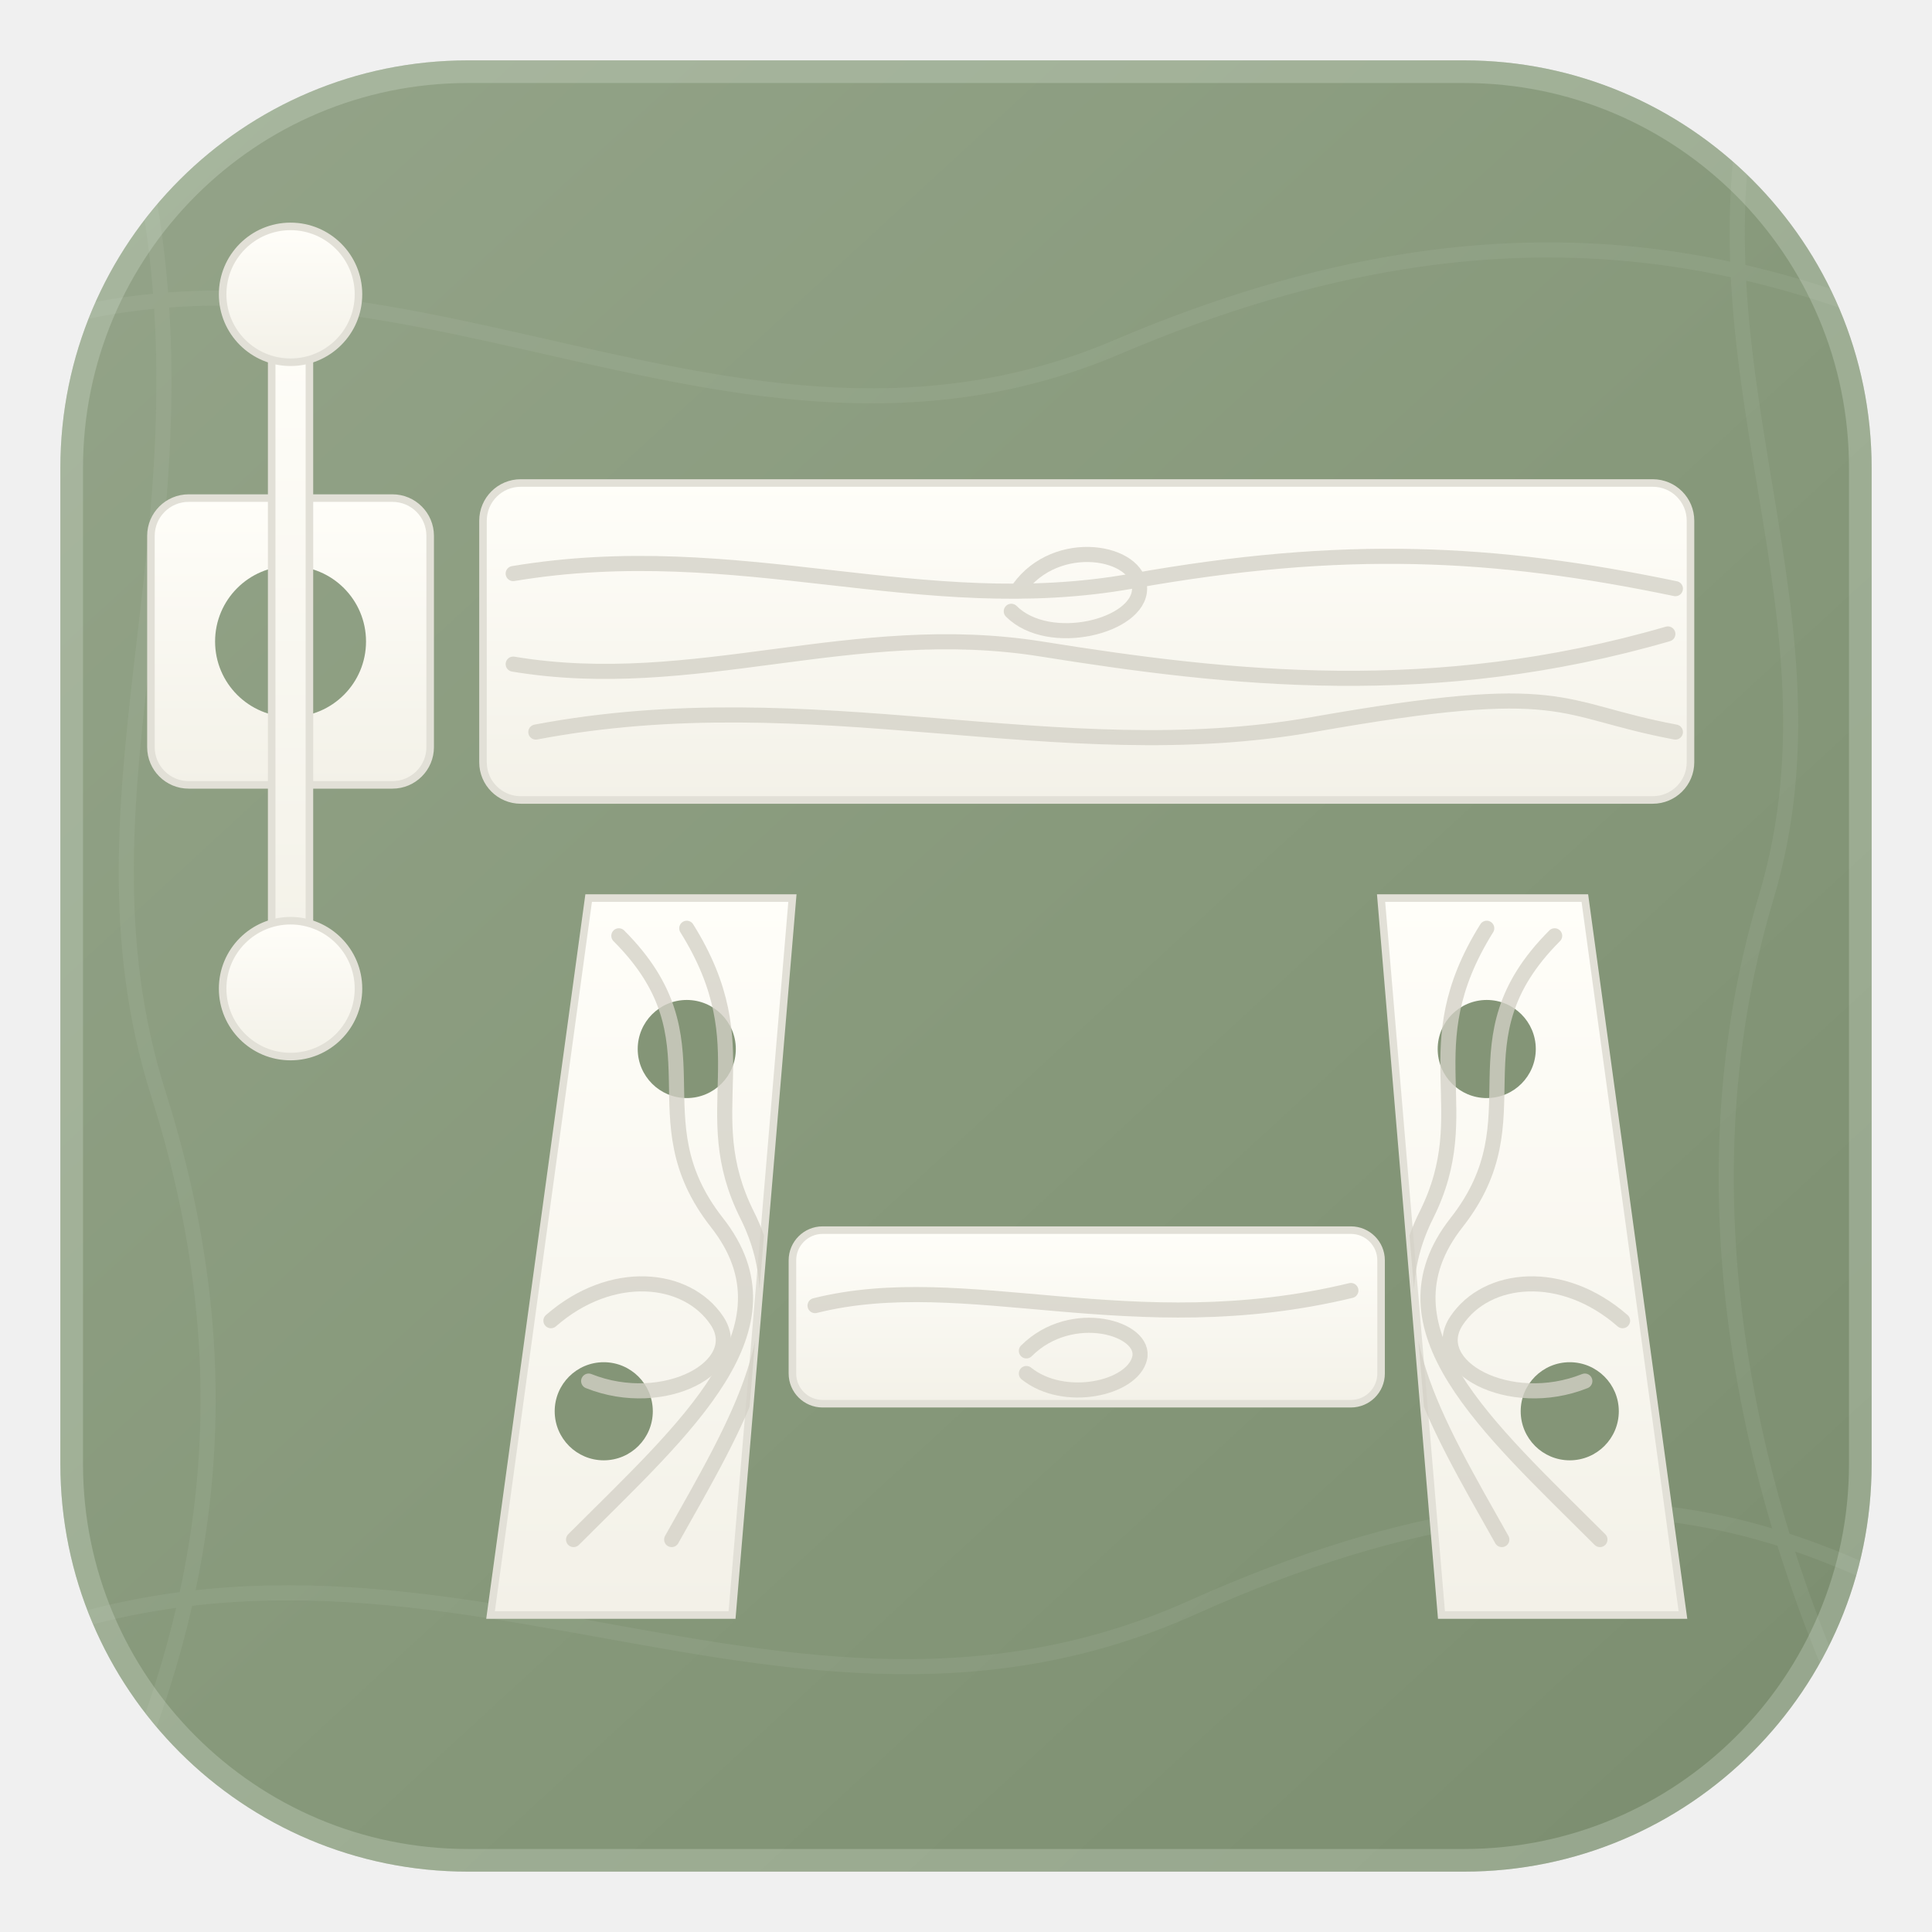
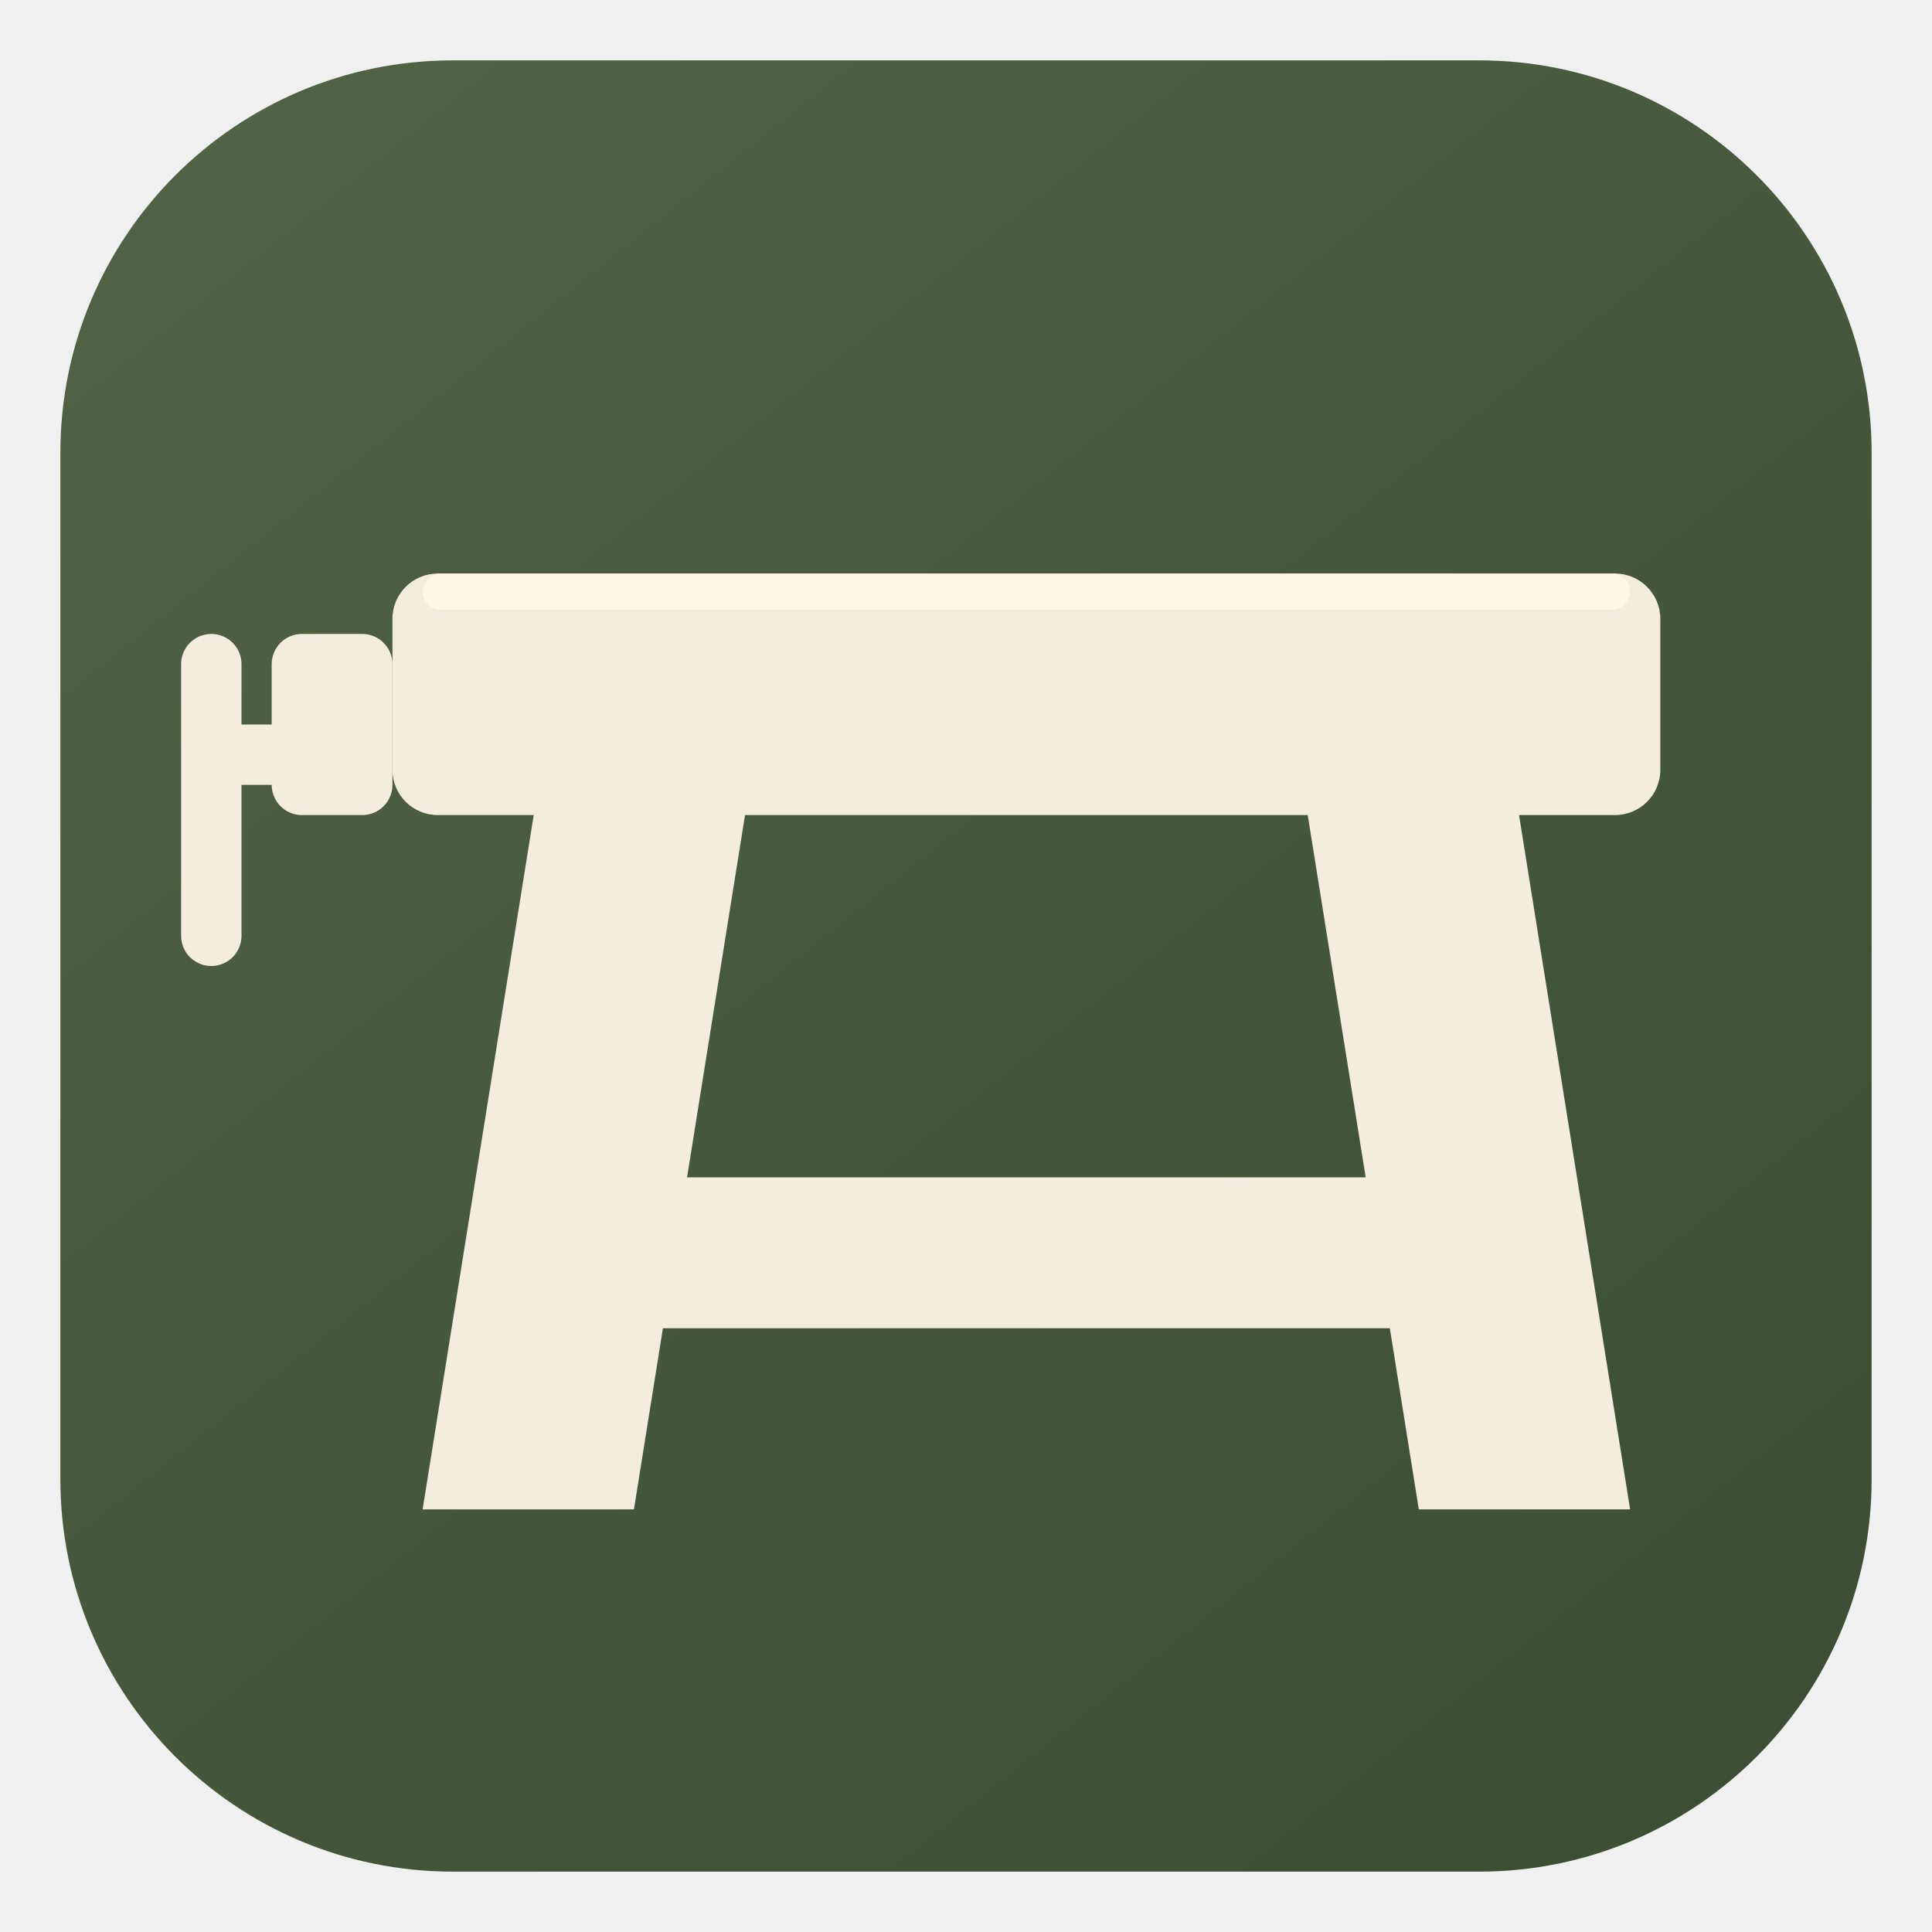
- <svg xmlns="http://www.w3.org/2000/svg" viewBox="0 0 256 256">
+ <svg xmlns="http://www.w3.org/2000/svg" width="256" height="256" viewBox="0 0 64 64">
  <defs>
-     <linearGradient id="sage" x1="0" y1="0" x2="0.92" y2="1">
-       <stop offset="0" stop-color="#94a489" />
-       <stop offset="0.55" stop-color="#87997b" />
-       <stop offset="1" stop-color="#7c8e70" />
+     <linearGradient id="sage" x1="0" y1="0" x2=".8" y2="1">
+       <stop stop-color="#526346" />
+       <stop offset="1" stop-color="#3e4e34" />
    </linearGradient>
-     <linearGradient id="ivory" x1="0" y1="0" x2="0" y2="1">
-       <stop offset="0" stop-color="#fffef9" />
-       <stop offset="1" stop-color="#f3f1e8" />
-     </linearGradient>
-     <clipPath id="card-clip">
-       <rect x="8" y="8" width="240" height="240" rx="54" />
-     </clipPath>
-     <clipPath id="top-clip">
-       <rect x="64" y="64" width="160" height="42" rx="5" />
-     </clipPath>
-     <clipPath id="brace-clip">
-       <rect x="105" y="163" width="78" height="23" rx="4" />
-     </clipPath>
-     <clipPath id="left-leg-clip">
-       <path d="M78 119h27l-8 95H65z" />
-     </clipPath>
-     <mask id="vise-jaw">
-       <rect width="256" height="256" fill="#fff" />
-       <circle cx="38.5" cy="85" r="10" fill="#000" />
-     </mask>
-     <path id="leg" d="M78 119h27l-8 95H65z" />
-     <g id="leg-openings">
-       <circle cx="91" cy="139" r="6.5" />
-       <circle cx="80" cy="187" r="6.5" />
-     </g>
-     <g id="leg-grain" clip-path="url(#left-leg-clip)">
-       <path d="M82 124c14 14 2 24 13 38s-4 27-19 42" />
-       <path d="M91 123c10 16 1 24 8 38s-1 27-10 43" />
-       <path d="M73 175c8-7 18-6 22 0s-7 12-17 8" />
-     </g>
  </defs>
-   <rect x="8" y="8" width="240" height="240" rx="54" fill="url(#sage)" />
-   <rect x="9.5" y="9.5" width="237" height="237" rx="52.5" fill="none" stroke="#dce4d7" stroke-opacity=".28" stroke-width="3" />
-   <g clip-path="url(#card-clip)" fill="none" stroke="#dce4d7" stroke-linecap="round" stroke-width="2" opacity=".08">
-     <path d="M-8 48c55-27 102 21 156-2s91-12 127 8" />
-     <path d="M-12 224c63-35 112 15 170-11s86-8 116 10" />
-     <path d="M18 18c12 50-10 86 3 127s5 73-9 102" />
-     <path d="M235 1c-15 44 11 78-1 118s-2 83 15 116" />
-   </g>
-   <g fill="url(#ivory)" stroke="#e2e0d7" stroke-width="1">
-     <rect x="20" y="66" width="37" height="38" rx="5" mask="url(#vise-jaw)" />
-     <rect x="36" y="39" width="5" height="92" rx="2.5" />
-     <circle cx="38.5" cy="39" r="9" />
-     <circle cx="38.5" cy="131" r="9" />
-     <rect x="64" y="64" width="160" height="42" rx="5" />
-     <use href="#leg" />
-     <use href="#leg" transform="translate(288 0) scale(-1 1)" />
-     <rect x="105" y="163" width="78" height="23" rx="4" />
-   </g>
-   <g fill="#849577">
-     <use href="#leg-openings" />
-     <use href="#leg-openings" transform="translate(288 0) scale(-1 1)" />
-   </g>
-   <g fill="none" stroke="#d4d1c6" stroke-linecap="round" stroke-width="2" opacity=".78">
-     <g clip-path="url(#top-clip)">
-       <path d="M68 76c30-5 54 6 82 1s48-4 72 1" />
-       <path d="M68 88c24 4 45-6 70-2s52 7 83-2" />
-       <path d="M135 78c5-7 16-5 16 0s-12 8-17 3" />
-       <path d="M71 97c37-7 69 5 103-1s32-2 48 1" />
-     </g>
-     <g clip-path="url(#brace-clip)">
-       <path d="M108 173c20-5 42 5 71-2" />
-       <path d="M136 179c6-6 16-3 15 1s-10 6-15 2" />
-     </g>
-     <use href="#leg-grain" />
-     <use href="#leg-grain" transform="translate(288 0) scale(-1 1)" />
-   </g>
+   <rect x="2" y="2" width="60" height="60" rx="13" fill="url(#sage)" />
+   <path d="M18 25L25 25L21 50L14 50Z" fill="#f3ede0" />
+   <path d="M43 25L50 25L54 50L47 50Z" fill="#f3ede0" />
+   <rect x="20" y="39" width="28" height="5" rx="1" fill="#f3ede0" />
+   <rect x="13" y="19" width="42" height="8" rx="1.5" fill="#f3ede0" />
+   <rect x="14" y="19" width="40" height="1.2" rx="0.6" fill="#fff6e5" />
+   <rect x="9" y="21" width="4" height="6" rx="1" fill="#f3ede0" />
+   <rect x="7" y="24" width="3" height="2" rx="0.6" fill="#f3ede0" />
+   <path d="M7 22V31" fill="none" stroke="#f3ede0" stroke-width="2" stroke-linecap="round" />
</svg>
